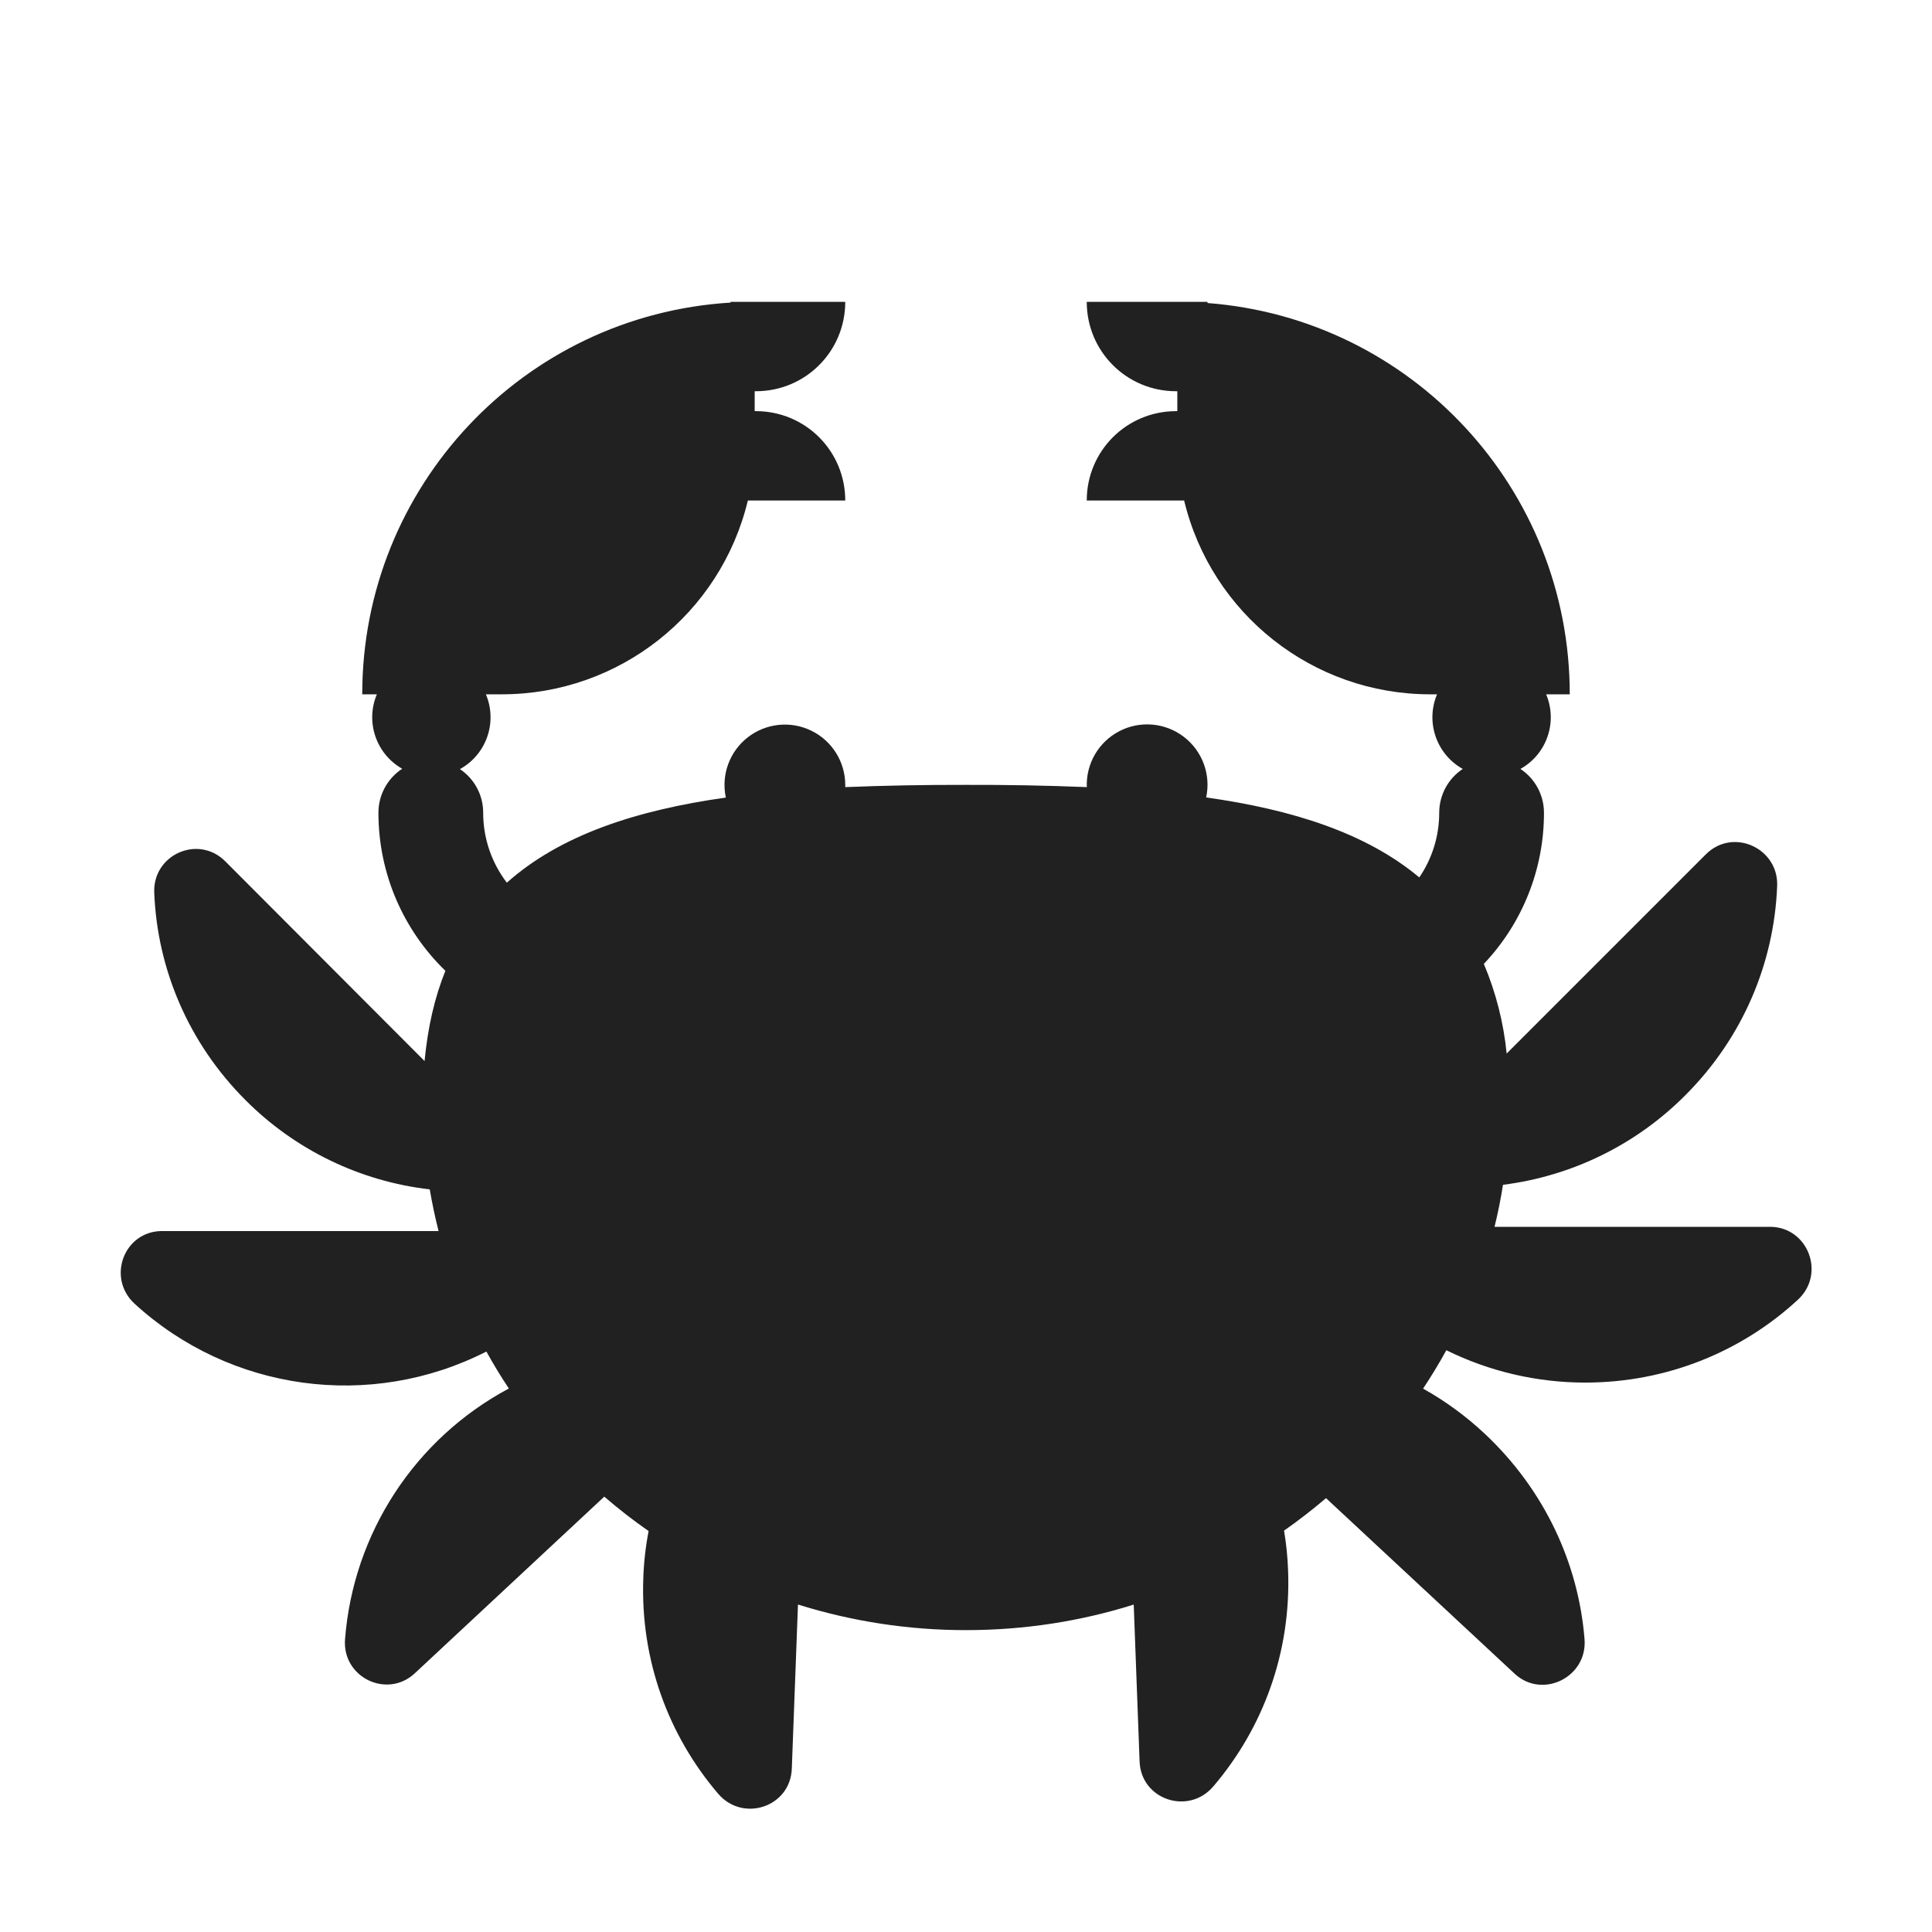
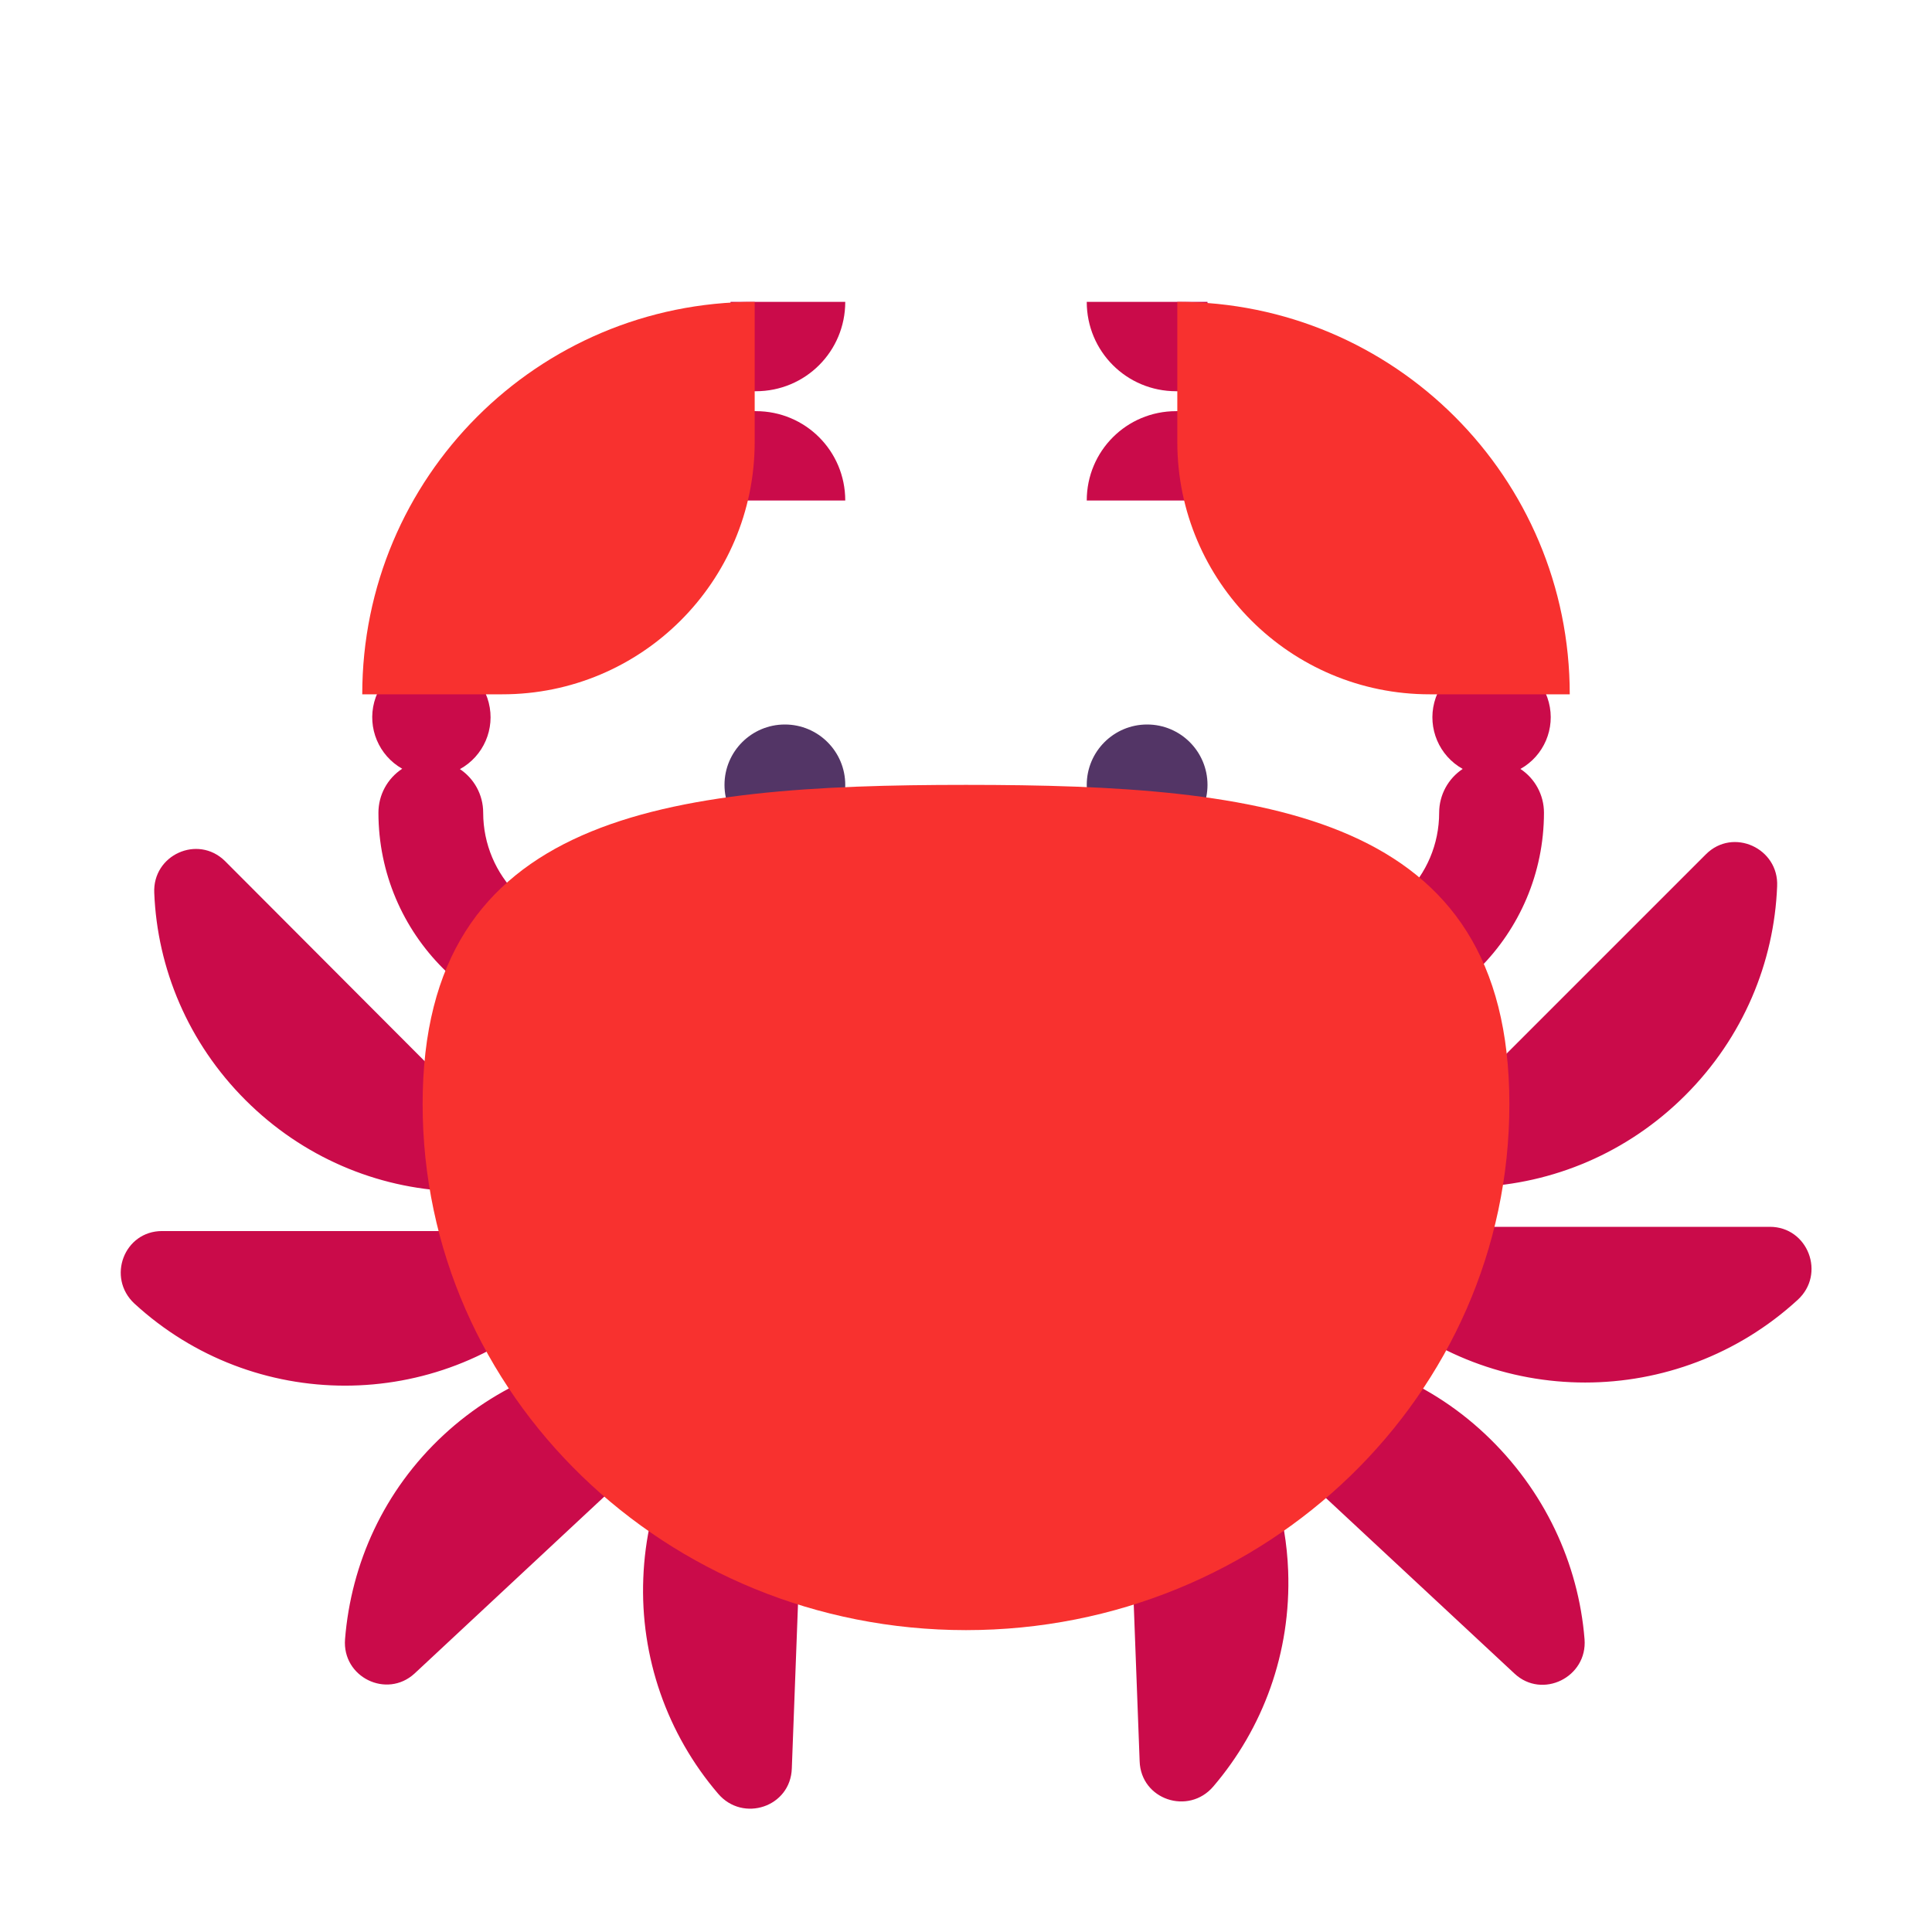
<svg xmlns="http://www.w3.org/2000/svg" fill="none" viewBox="0 0 32 32">
-   <path fill="#212121" d="M12.5 6.48h.02C13.34 6.48 14 5.82 14 5h-1.9v.012A6.496 6.496 0 0 0 6 11.5h.242a.98.98 0 0 0 .42 1.233.87.87 0 0 0-.394.727c0 1.03.426 1.957 1.109 2.62q-.264.65-.345 1.494L3.725 14.26c-.45-.44-1.2-.1-1.17.53.05 1.25.56 2.48 1.51 3.43a5.14 5.14 0 0 0 3.053 1.48q.06.351.146.69H2.685c-.63 0-.92.77-.46 1.2a5.16 5.16 0 0 0 5.831.796q.174.314.372.612a5.16 5.16 0 0 0-2.713 4.152c-.05.63.69.99 1.15.57l3.144-2.931q.351.304.734.57a5 5 0 0 0-.088.781c-.05 1.36.42 2.61 1.24 3.57.41.48 1.2.22 1.22-.42l.102-2.714A9.3 9.3 0 0 0 16 27c.97 0 1.903-.148 2.778-.423l.097 2.593c.02.64.81.9 1.22.42.82-.96 1.29-2.21 1.24-3.57a5 5 0 0 0-.067-.668q.361-.253.695-.538l3.122 2.906c.46.43 1.21.06 1.16-.57-.1-1.25-.66-2.47-1.65-3.4a5.2 5.2 0 0 0-1.024-.75q.205-.309.385-.636a5.2 5.2 0 0 0 2.3.536c1.36 0 2.6-.52 3.52-1.37.47-.43.17-1.21-.46-1.21h-4.562a8 8 0 0 0 .14-.696 5.17 5.17 0 0 0 3.021-1.484c.96-.96 1.47-2.2 1.52-3.46.03-.63-.73-.98-1.18-.53l-3.3 3.3a5.1 5.1 0 0 0-.378-1.485 3.63 3.63 0 0 0 .996-2.505.87.87 0 0 0-.39-.724.98.98 0 0 0 .426-1.236H26a6.496 6.496 0 0 0-6-6.481V5h-2c0 .82.66 1.48 1.48 1.48h.02v.33h-.02c-.82 0-1.48.66-1.48 1.48h1.613a4.19 4.19 0 0 0 4.071 3.21h.118a.98.98 0 0 0 .426 1.236.87.87 0 0 0-.39.724c0 .398-.122.767-.33 1.073-.877-.734-2.095-1.123-3.53-1.325a1 1 0 1 0-1.977-.171A46 46 0 0 0 16 13q-1.034-.002-2 .037V13a1 1 0 1 0-1.978.21c-1.488.21-2.743.622-3.627 1.41a1.9 1.9 0 0 1-.392-1.16c0-.3-.153-.566-.385-.721a.98.98 0 0 0 .43-1.239h.268a4.19 4.19 0 0 0 4.071-3.21H14c0-.82-.66-1.48-1.48-1.48h-.02z" />
+   <path fill="#ca0b4a" d="M12.52 6.48h-.42V5H14c0 .82-.66 1.48-1.48 1.48M12.52 6.81h-.42v1.48H14c0-.82-.66-1.48-1.48-1.48M19.48 6.48H20V5h-2c0 .82.66 1.48 1.48 1.48M19.48 6.81H20v1.48h-2c0-.82.66-1.48 1.48-1.48M7.618 12.739a.98.98 0 1 0-.956-.006.87.87 0 0 0-.394.727 3.65 3.65 0 0 0 3.647 3.648.868.868 0 1 0 0-1.736 1.913 1.913 0 0 1-1.912-1.912c0-.3-.153-.566-.385-.721M24.455 19.66c-.64.03-.98-.73-.53-1.18l4.33-4.33c.45-.45 1.21-.1 1.18.53-.05 1.26-.56 2.5-1.52 3.46s-2.2 1.47-3.46 1.52M23.195 20.32c-.64 0-.93.78-.46 1.21a5.21 5.21 0 0 0 7.04 0c.47-.43.17-1.21-.46-1.21zM20.41 23.245a.7.7 0 0 1 .675-.895c1.26.01 2.52.47 3.51 1.4s1.55 2.15 1.65 3.4c.05.63-.7 1-1.16.57l-4.479-4.17c.432.726.696 1.565.73 2.47.05 1.36-.42 2.61-1.24 3.57-.41.48-1.2.22-1.22-.42l-.23-6.11a.695.695 0 0 1 1.19-.51q.316.323.573.695M9.205 21.59c.46-.43.17-1.2-.46-1.2h-6.06c-.63 0-.92.77-.46 1.2a5.156 5.156 0 0 0 6.98 0M7.495 19.73c.63.03.97-.72.52-1.17l-4.29-4.3c-.45-.44-1.2-.1-1.17.53.05 1.25.56 2.48 1.51 3.43s2.18 1.46 3.43 1.51M10.825 22.39c.63 0 .94.76.48 1.19l-4.44 4.14c-.46.42-1.2.06-1.15-.57.1-1.25.64-2.46 1.63-3.38.98-.91 2.23-1.37 3.48-1.38M12.155 22.67a.695.695 0 0 1 1.19.51l-.23 6.11c-.02.64-.81.9-1.22.42a5.17 5.17 0 0 1-1.24-3.57 5.22 5.22 0 0 1 1.5-3.47M25.573 13.46a.87.87 0 0 0-.39-.724.98.98 0 1 0-.956 0 .87.87 0 0 0-.39.724c0 1.059-.859 1.912-1.912 1.912a.868.868 0 0 0 0 1.736 3.65 3.65 0 0 0 3.648-3.648" />
+   <path fill="#533566" d="M13 14a1 1 0 1 0 0-2 1 1 0 0 0 0 2M19 14a1 1 0 1 0 0-2 1 1 0 0 0 0 2" />
+   <path fill="#f8312f" d="M8.316 11.5H6C6 7.912 8.902 5 12.5 5v2.326A4.18 4.18 0 0 1 8.316 11.5M23.684 11.5H26C26 7.912 23.098 5 19.5 5v2.326a4.18 4.18 0 0 0 4.184 4.174M16 27c4.97 0 9-3.901 9-8.713C25 13.465 20.97 13 16 13s-9 .475-9 5.287S11.03 27 16 27" />
</svg>
